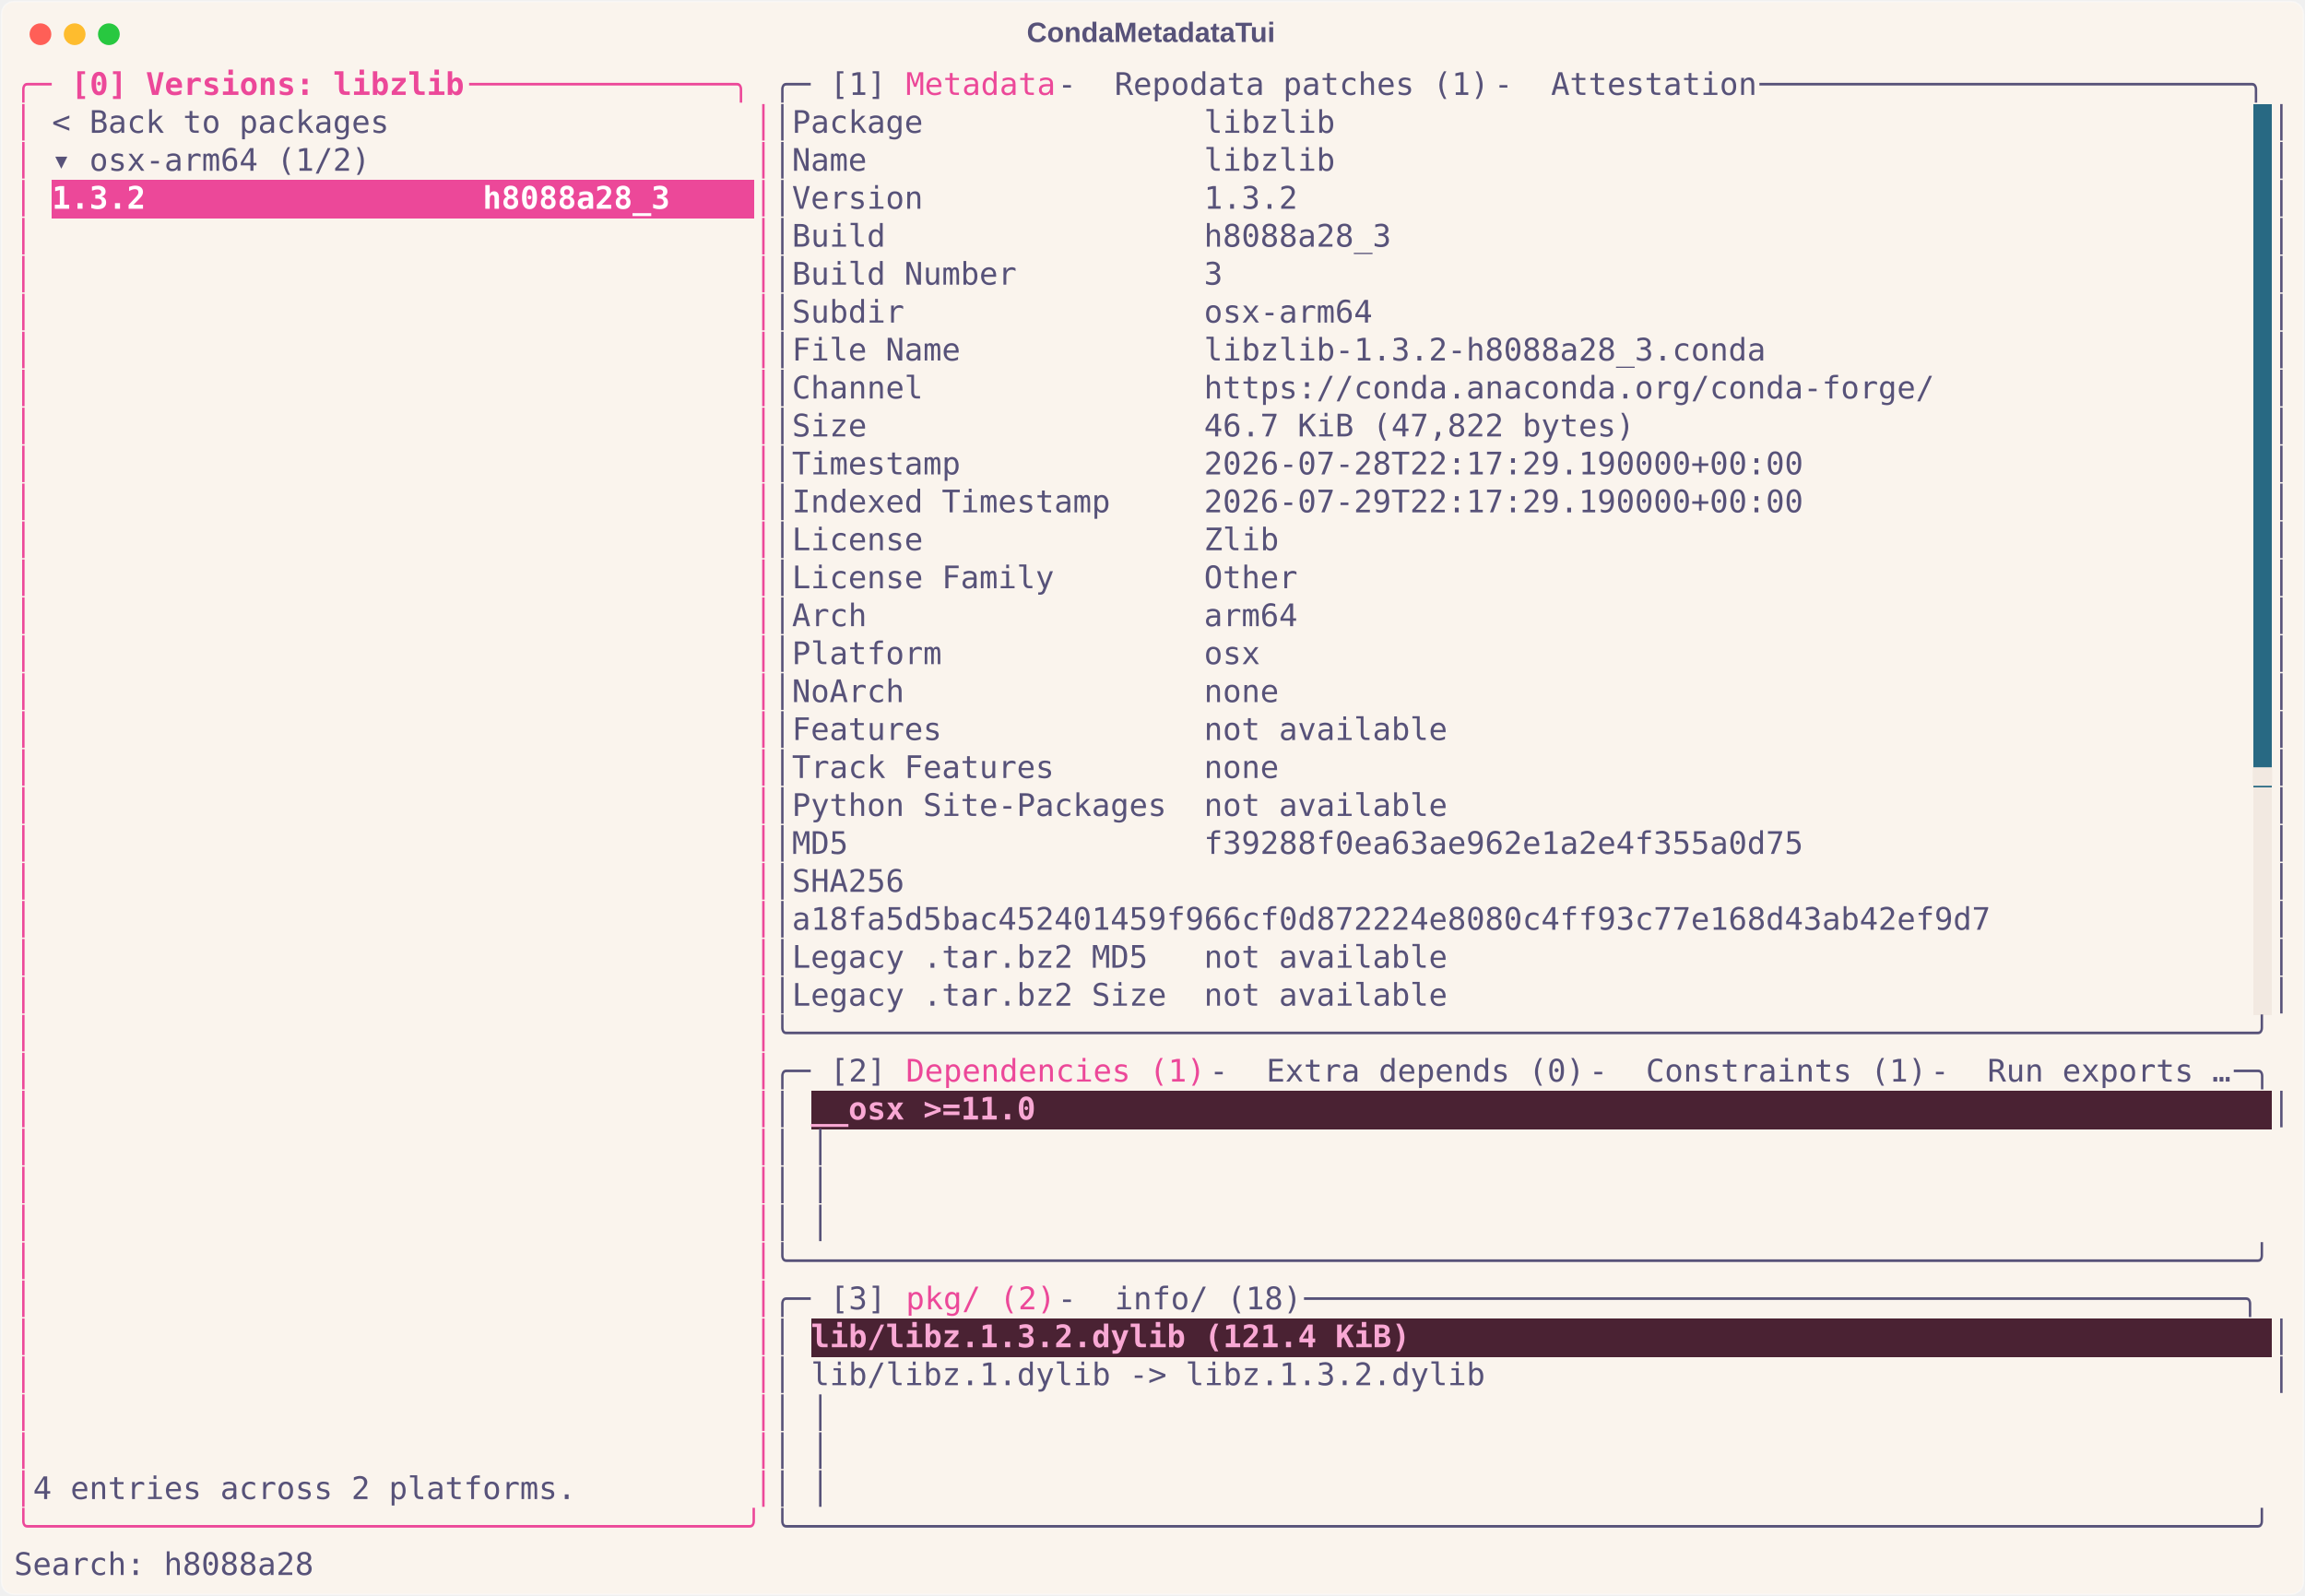
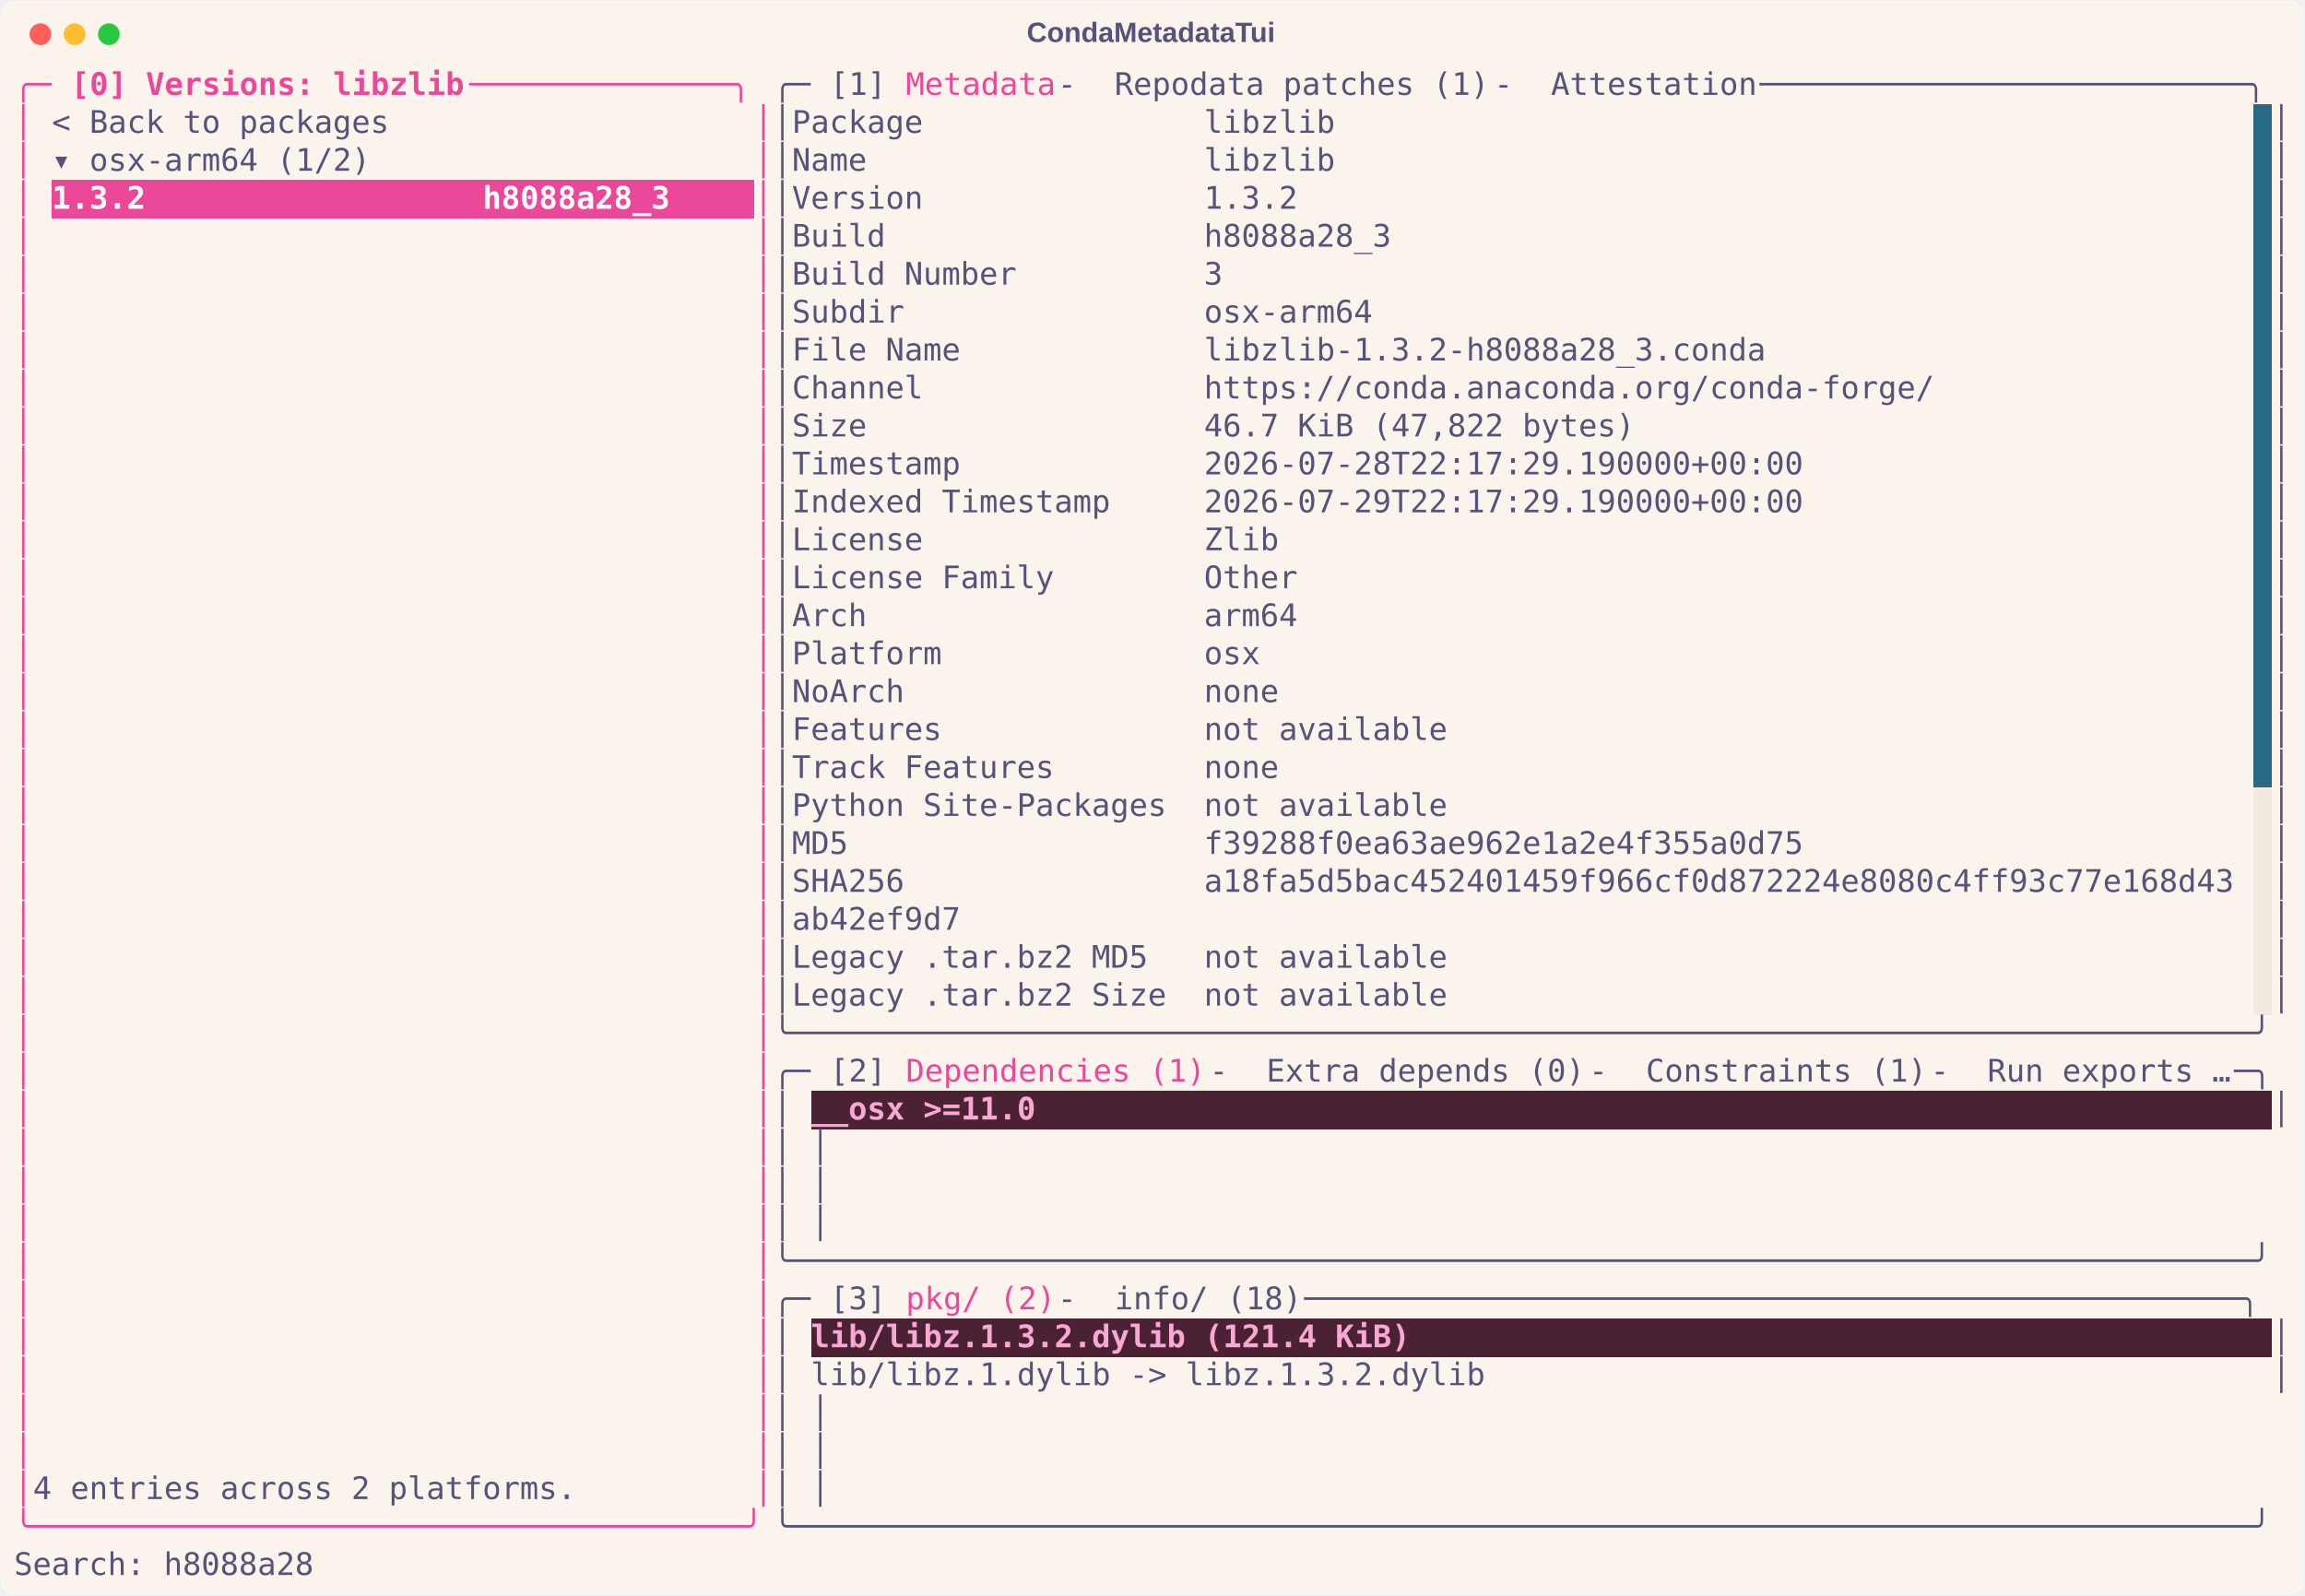
<svg xmlns="http://www.w3.org/2000/svg" class="rich-terminal" viewBox="0 0 1482 1026.0">
  <style>

    @font-face {
        font-family: "Fira Code";
        src: local("FiraCode-Regular"),
                url("https://cdnjs.cloudflare.com/ajax/libs/firacode/6.2.0/woff2/FiraCode-Regular.woff2") format("woff2"),
                url("https://cdnjs.cloudflare.com/ajax/libs/firacode/6.2.0/woff/FiraCode-Regular.woff") format("woff");
        font-style: normal;
        font-weight: 400;
    }
    @font-face {
        font-family: "Fira Code";
        src: local("FiraCode-Bold"),
                url("https://cdnjs.cloudflare.com/ajax/libs/firacode/6.2.0/woff2/FiraCode-Bold.woff2") format("woff2"),
                url("https://cdnjs.cloudflare.com/ajax/libs/firacode/6.2.0/woff/FiraCode-Bold.woff") format("woff");
        font-style: bold;
        font-weight: 700;
    }

    .terminal-matrix {
        font-family: Fira Code, monospace;
        font-size: 20px;
        line-height: 24.4px;
        font-variant-east-asian: full-width;
    }

    .terminal-title {
        font-size: 18px;
        font-weight: bold;
        font-family: arial;
    }

    .terminal-r1 { fill: #ec4899 }
.terminal-r2 { fill: #ec4899;font-weight: bold }
.terminal-r3 { fill: #575279 }
.terminal-r4 { fill: #faf4ed }
.terminal-r5 { fill: #ffffff;font-weight: bold }
- .terminal-r6 { fill: #f2e9e1 }
- .terminal-r7 { fill: #f9a8d4;font-weight: bold }
+ .terminal-r6 { fill: #f9a8d4;font-weight: bold }
    </style>
  <defs>
    <clipPath id="terminal-clip-terminal">
      <rect x="0" y="0" width="1463.0" height="975.0" />
    </clipPath>
    <clipPath id="terminal-line-0">
      <rect x="0" y="1.5" width="1464" height="24.65" />
    </clipPath>
    <clipPath id="terminal-line-1">
      <rect x="0" y="25.9" width="1464" height="24.65" />
    </clipPath>
    <clipPath id="terminal-line-2">
      <rect x="0" y="50.3" width="1464" height="24.65" />
    </clipPath>
    <clipPath id="terminal-line-3">
      <rect x="0" y="74.7" width="1464" height="24.65" />
    </clipPath>
    <clipPath id="terminal-line-4">
      <rect x="0" y="99.1" width="1464" height="24.65" />
    </clipPath>
    <clipPath id="terminal-line-5">
      <rect x="0" y="123.5" width="1464" height="24.65" />
    </clipPath>
    <clipPath id="terminal-line-6">
      <rect x="0" y="147.9" width="1464" height="24.65" />
    </clipPath>
    <clipPath id="terminal-line-7">
      <rect x="0" y="172.3" width="1464" height="24.65" />
    </clipPath>
    <clipPath id="terminal-line-8">
      <rect x="0" y="196.7" width="1464" height="24.65" />
    </clipPath>
    <clipPath id="terminal-line-9">
      <rect x="0" y="221.1" width="1464" height="24.65" />
    </clipPath>
    <clipPath id="terminal-line-10">
      <rect x="0" y="245.5" width="1464" height="24.65" />
    </clipPath>
    <clipPath id="terminal-line-11">
      <rect x="0" y="269.9" width="1464" height="24.65" />
    </clipPath>
    <clipPath id="terminal-line-12">
      <rect x="0" y="294.3" width="1464" height="24.65" />
    </clipPath>
    <clipPath id="terminal-line-13">
      <rect x="0" y="318.7" width="1464" height="24.65" />
    </clipPath>
    <clipPath id="terminal-line-14">
      <rect x="0" y="343.1" width="1464" height="24.65" />
    </clipPath>
    <clipPath id="terminal-line-15">
      <rect x="0" y="367.5" width="1464" height="24.65" />
    </clipPath>
    <clipPath id="terminal-line-16">
      <rect x="0" y="391.9" width="1464" height="24.65" />
    </clipPath>
    <clipPath id="terminal-line-17">
      <rect x="0" y="416.3" width="1464" height="24.65" />
    </clipPath>
    <clipPath id="terminal-line-18">
      <rect x="0" y="440.7" width="1464" height="24.65" />
    </clipPath>
    <clipPath id="terminal-line-19">
      <rect x="0" y="465.1" width="1464" height="24.65" />
    </clipPath>
    <clipPath id="terminal-line-20">
      <rect x="0" y="489.5" width="1464" height="24.65" />
    </clipPath>
    <clipPath id="terminal-line-21">
      <rect x="0" y="513.9" width="1464" height="24.65" />
    </clipPath>
    <clipPath id="terminal-line-22">
      <rect x="0" y="538.3" width="1464" height="24.65" />
    </clipPath>
    <clipPath id="terminal-line-23">
      <rect x="0" y="562.7" width="1464" height="24.65" />
    </clipPath>
    <clipPath id="terminal-line-24">
      <rect x="0" y="587.1" width="1464" height="24.65" />
    </clipPath>
    <clipPath id="terminal-line-25">
      <rect x="0" y="611.5" width="1464" height="24.65" />
    </clipPath>
    <clipPath id="terminal-line-26">
      <rect x="0" y="635.9" width="1464" height="24.65" />
    </clipPath>
    <clipPath id="terminal-line-27">
      <rect x="0" y="660.3" width="1464" height="24.65" />
    </clipPath>
    <clipPath id="terminal-line-28">
      <rect x="0" y="684.7" width="1464" height="24.65" />
    </clipPath>
    <clipPath id="terminal-line-29">
      <rect x="0" y="709.1" width="1464" height="24.65" />
    </clipPath>
    <clipPath id="terminal-line-30">
      <rect x="0" y="733.5" width="1464" height="24.65" />
    </clipPath>
    <clipPath id="terminal-line-31">
      <rect x="0" y="757.9" width="1464" height="24.65" />
    </clipPath>
    <clipPath id="terminal-line-32">
      <rect x="0" y="782.3" width="1464" height="24.65" />
    </clipPath>
    <clipPath id="terminal-line-33">
      <rect x="0" y="806.7" width="1464" height="24.65" />
    </clipPath>
    <clipPath id="terminal-line-34">
      <rect x="0" y="831.1" width="1464" height="24.65" />
    </clipPath>
    <clipPath id="terminal-line-35">
      <rect x="0" y="855.5" width="1464" height="24.65" />
    </clipPath>
    <clipPath id="terminal-line-36">
      <rect x="0" y="879.9" width="1464" height="24.65" />
    </clipPath>
    <clipPath id="terminal-line-37">
      <rect x="0" y="904.3" width="1464" height="24.65" />
    </clipPath>
    <clipPath id="terminal-line-38">
      <rect x="0" y="928.7" width="1464" height="24.65" />
    </clipPath>
  </defs>
  <rect fill="#faf4ed" stroke="rgba(255,255,255,0.35)" stroke-width="1" x="1" y="1" width="1480" height="1024" rx="8" />
  <text class="terminal-title" fill="#575279" text-anchor="middle" x="740" y="27">CondaMetadataTui</text>
  <g transform="translate(26,22)">
    <circle cx="0" cy="0" r="7" fill="#ff5f57" />
    <circle cx="22" cy="0" r="7" fill="#febc2e" />
    <circle cx="44" cy="0" r="7" fill="#28c840" />
  </g>
  <g transform="translate(9, 41)" clip-path="url(#terminal-clip-terminal)">
    <rect fill="#286983" x="1439.6" y="25.9" width="12.2" height="24.65" shape-rendering="crispEdges" />
    <rect fill="#286983" x="1439.6" y="50.3" width="12.2" height="24.65" shape-rendering="crispEdges" />
    <rect fill="#ec4899" x="24.4" y="74.7" width="402.6" height="24.65" shape-rendering="crispEdges" />
    <rect fill="#ec4899" x="427" y="74.7" width="48.8" height="24.65" shape-rendering="crispEdges" />
    <rect fill="#286983" x="1439.6" y="74.7" width="12.2" height="24.65" shape-rendering="crispEdges" />
    <rect fill="#286983" x="1439.6" y="99.1" width="12.2" height="24.65" shape-rendering="crispEdges" />
    <rect fill="#286983" x="1439.6" y="123.5" width="12.2" height="24.65" shape-rendering="crispEdges" />
    <rect fill="#286983" x="1439.6" y="147.9" width="12.2" height="24.65" shape-rendering="crispEdges" />
    <rect fill="#286983" x="1439.6" y="172.3" width="12.2" height="24.65" shape-rendering="crispEdges" />
    <rect fill="#286983" x="1439.6" y="196.7" width="12.2" height="24.65" shape-rendering="crispEdges" />
    <rect fill="#286983" x="1439.6" y="221.1" width="12.2" height="24.65" shape-rendering="crispEdges" />
    <rect fill="#286983" x="1439.6" y="245.5" width="12.2" height="24.65" shape-rendering="crispEdges" />
    <rect fill="#286983" x="1439.6" y="269.9" width="12.2" height="24.65" shape-rendering="crispEdges" />
    <rect fill="#286983" x="1439.6" y="294.3" width="12.2" height="24.65" shape-rendering="crispEdges" />
    <rect fill="#286983" x="1439.6" y="318.7" width="12.2" height="24.65" shape-rendering="crispEdges" />
    <rect fill="#286983" x="1439.6" y="343.1" width="12.2" height="24.65" shape-rendering="crispEdges" />
    <rect fill="#286983" x="1439.6" y="367.5" width="12.2" height="24.65" shape-rendering="crispEdges" />
    <rect fill="#286983" x="1439.6" y="391.9" width="12.2" height="24.65" shape-rendering="crispEdges" />
    <rect fill="#286983" x="1439.6" y="416.3" width="12.2" height="24.65" shape-rendering="crispEdges" />
    <rect fill="#286983" x="1439.6" y="440.7" width="12.2" height="24.65" shape-rendering="crispEdges" />
    <rect fill="#f2e9e1" x="1439.6" y="465.1" width="12.2" height="24.65" shape-rendering="crispEdges" />
    <rect fill="#f2e9e1" x="1439.6" y="489.5" width="12.2" height="24.65" shape-rendering="crispEdges" />
    <rect fill="#f2e9e1" x="1439.6" y="513.9" width="12.2" height="24.65" shape-rendering="crispEdges" />
    <rect fill="#f2e9e1" x="1439.6" y="538.3" width="12.2" height="24.65" shape-rendering="crispEdges" />
    <rect fill="#f2e9e1" x="1439.6" y="562.7" width="12.2" height="24.65" shape-rendering="crispEdges" />
    <rect fill="#f2e9e1" x="1439.6" y="587.1" width="12.2" height="24.65" shape-rendering="crispEdges" />
    <rect fill="#4a2233" x="512.4" y="660.3" width="146.4" height="24.65" shape-rendering="crispEdges" />
    <rect fill="#4a2233" x="658.8" y="660.3" width="793" height="24.65" shape-rendering="crispEdges" />
    <rect fill="#4a2233" x="512.4" y="806.7" width="390.4" height="24.65" shape-rendering="crispEdges" />
    <rect fill="#4a2233" x="902.8" y="806.7" width="549" height="24.65" shape-rendering="crispEdges" />
    <g class="terminal-matrix">
      <text class="terminal-r1" x="0" y="20" textLength="36.6" clip-path="url(#terminal-line-0)">╭─ </text>
      <text class="terminal-r2" x="36.6" y="20" textLength="256.2" clip-path="url(#terminal-line-0)">[0] Versions: libzlib</text>
      <text class="terminal-r1" x="292.8" y="20" textLength="195.2" clip-path="url(#terminal-line-0)"> ──────────────╮</text>
      <text class="terminal-r3" x="488" y="20" textLength="36.6" clip-path="url(#terminal-line-0)">╭─ </text>
      <text class="terminal-r3" x="524.6" y="20" textLength="48.8" clip-path="url(#terminal-line-0)">[1] </text>
      <text class="terminal-r1" x="573.4" y="20" textLength="97.6" clip-path="url(#terminal-line-0)">Metadata</text>
      <text class="terminal-r3" x="671" y="20" textLength="36.6" clip-path="url(#terminal-line-0)"> - </text>
      <text class="terminal-r3" x="707.6" y="20" textLength="244" clip-path="url(#terminal-line-0)">Repodata patches (1)</text>
      <text class="terminal-r3" x="951.6" y="20" textLength="36.6" clip-path="url(#terminal-line-0)"> - </text>
      <text class="terminal-r3" x="988.2" y="20" textLength="134.2" clip-path="url(#terminal-line-0)">Attestation</text>
      <text class="terminal-r3" x="1122.4" y="20" textLength="341.6" clip-path="url(#terminal-line-0)"> ──────────────────────────╮</text>
      <text class="terminal-r3" x="1464" y="20" textLength="12.2" clip-path="url(#terminal-line-0)">
</text>
      <text class="terminal-r1" x="0" y="44.4" textLength="12.2" clip-path="url(#terminal-line-1)">│</text>
      <text class="terminal-r3" x="24.4" y="44.4" textLength="219.6" clip-path="url(#terminal-line-1)">&lt; Back to packages</text>
      <text class="terminal-r1" x="475.8" y="44.4" textLength="12.2" clip-path="url(#terminal-line-1)">│</text>
      <text class="terminal-r3" x="488" y="44.4" textLength="12.2" clip-path="url(#terminal-line-1)">│</text>
      <text class="terminal-r3" x="500.2" y="44.4" textLength="353.8" clip-path="url(#terminal-line-1)">Package               libzlib</text>
      <text class="terminal-r3" x="1451.8" y="44.4" textLength="12.2" clip-path="url(#terminal-line-1)">│</text>
      <text class="terminal-r3" x="1464" y="44.4" textLength="12.2" clip-path="url(#terminal-line-1)">
</text>
      <text class="terminal-r1" x="0" y="68.8" textLength="12.2" clip-path="url(#terminal-line-2)">│</text>
      <text class="terminal-r3" x="24.4" y="68.8" textLength="207.4" clip-path="url(#terminal-line-2)">▾ osx-arm64 (1/2)</text>
      <text class="terminal-r1" x="475.8" y="68.8" textLength="12.2" clip-path="url(#terminal-line-2)">│</text>
      <text class="terminal-r3" x="488" y="68.8" textLength="12.2" clip-path="url(#terminal-line-2)">│</text>
      <text class="terminal-r3" x="500.2" y="68.8" textLength="353.8" clip-path="url(#terminal-line-2)">Name                  libzlib</text>
      <text class="terminal-r3" x="1451.8" y="68.8" textLength="12.2" clip-path="url(#terminal-line-2)">│</text>
      <text class="terminal-r3" x="1464" y="68.8" textLength="12.2" clip-path="url(#terminal-line-2)">
</text>
      <text class="terminal-r1" x="0" y="93.2" textLength="12.2" clip-path="url(#terminal-line-3)">│</text>
      <text class="terminal-r5" x="24.4" y="93.2" textLength="402.6" clip-path="url(#terminal-line-3)">1.3.2                  h8088a28_3</text>
      <text class="terminal-r1" x="475.8" y="93.2" textLength="12.2" clip-path="url(#terminal-line-3)">│</text>
      <text class="terminal-r3" x="488" y="93.2" textLength="12.2" clip-path="url(#terminal-line-3)">│</text>
      <text class="terminal-r3" x="500.2" y="93.2" textLength="329.4" clip-path="url(#terminal-line-3)">Version               1.3.2</text>
      <text class="terminal-r3" x="1451.8" y="93.2" textLength="12.2" clip-path="url(#terminal-line-3)">│</text>
      <text class="terminal-r3" x="1464" y="93.2" textLength="12.2" clip-path="url(#terminal-line-3)">
</text>
      <text class="terminal-r1" x="0" y="117.6" textLength="12.2" clip-path="url(#terminal-line-4)">│</text>
      <text class="terminal-r1" x="475.8" y="117.6" textLength="12.2" clip-path="url(#terminal-line-4)">│</text>
      <text class="terminal-r3" x="488" y="117.6" textLength="12.2" clip-path="url(#terminal-line-4)">│</text>
      <text class="terminal-r3" x="500.2" y="117.6" textLength="390.4" clip-path="url(#terminal-line-4)">Build                 h8088a28_3</text>
      <text class="terminal-r3" x="1451.8" y="117.6" textLength="12.2" clip-path="url(#terminal-line-4)">│</text>
      <text class="terminal-r3" x="1464" y="117.6" textLength="12.2" clip-path="url(#terminal-line-4)">
</text>
      <text class="terminal-r1" x="0" y="142" textLength="12.2" clip-path="url(#terminal-line-5)">│</text>
      <text class="terminal-r1" x="475.8" y="142" textLength="12.2" clip-path="url(#terminal-line-5)">│</text>
      <text class="terminal-r3" x="488" y="142" textLength="12.2" clip-path="url(#terminal-line-5)">│</text>
      <text class="terminal-r3" x="500.2" y="142" textLength="280.6" clip-path="url(#terminal-line-5)">Build Number          3</text>
      <text class="terminal-r3" x="1451.8" y="142" textLength="12.2" clip-path="url(#terminal-line-5)">│</text>
      <text class="terminal-r3" x="1464" y="142" textLength="12.2" clip-path="url(#terminal-line-5)">
</text>
      <text class="terminal-r1" x="0" y="166.4" textLength="12.2" clip-path="url(#terminal-line-6)">│</text>
      <text class="terminal-r1" x="475.8" y="166.4" textLength="12.2" clip-path="url(#terminal-line-6)">│</text>
      <text class="terminal-r3" x="488" y="166.4" textLength="12.2" clip-path="url(#terminal-line-6)">│</text>
      <text class="terminal-r3" x="500.2" y="166.4" textLength="378.2" clip-path="url(#terminal-line-6)">Subdir                osx-arm64</text>
      <text class="terminal-r3" x="1451.8" y="166.4" textLength="12.2" clip-path="url(#terminal-line-6)">│</text>
      <text class="terminal-r3" x="1464" y="166.4" textLength="12.2" clip-path="url(#terminal-line-6)">
</text>
      <text class="terminal-r1" x="0" y="190.8" textLength="12.2" clip-path="url(#terminal-line-7)">│</text>
      <text class="terminal-r1" x="475.8" y="190.8" textLength="12.2" clip-path="url(#terminal-line-7)">│</text>
      <text class="terminal-r3" x="488" y="190.8" textLength="12.2" clip-path="url(#terminal-line-7)">│</text>
      <text class="terminal-r3" x="500.2" y="190.8" textLength="634.4" clip-path="url(#terminal-line-7)">File Name             libzlib-1.3.2-h8088a28_3.conda</text>
      <text class="terminal-r3" x="1451.8" y="190.8" textLength="12.2" clip-path="url(#terminal-line-7)">│</text>
      <text class="terminal-r3" x="1464" y="190.8" textLength="12.2" clip-path="url(#terminal-line-7)">
</text>
      <text class="terminal-r1" x="0" y="215.2" textLength="12.2" clip-path="url(#terminal-line-8)">│</text>
      <text class="terminal-r1" x="475.8" y="215.2" textLength="12.2" clip-path="url(#terminal-line-8)">│</text>
      <text class="terminal-r3" x="488" y="215.2" textLength="12.2" clip-path="url(#terminal-line-8)">│</text>
      <text class="terminal-r3" x="500.2" y="215.2" textLength="744.2" clip-path="url(#terminal-line-8)">Channel               https://conda.anaconda.org/conda-forge/</text>
      <text class="terminal-r3" x="1451.8" y="215.2" textLength="12.2" clip-path="url(#terminal-line-8)">│</text>
      <text class="terminal-r3" x="1464" y="215.2" textLength="12.2" clip-path="url(#terminal-line-8)">
</text>
      <text class="terminal-r1" x="0" y="239.6" textLength="12.2" clip-path="url(#terminal-line-9)">│</text>
      <text class="terminal-r1" x="475.8" y="239.6" textLength="12.2" clip-path="url(#terminal-line-9)">│</text>
      <text class="terminal-r3" x="488" y="239.6" textLength="12.2" clip-path="url(#terminal-line-9)">│</text>
      <text class="terminal-r3" x="500.2" y="239.6" textLength="549" clip-path="url(#terminal-line-9)">Size                  46.7 KiB (47,822 bytes)</text>
      <text class="terminal-r3" x="1451.8" y="239.6" textLength="12.2" clip-path="url(#terminal-line-9)">│</text>
      <text class="terminal-r3" x="1464" y="239.6" textLength="12.2" clip-path="url(#terminal-line-9)">
</text>
      <text class="terminal-r1" x="0" y="264" textLength="12.2" clip-path="url(#terminal-line-10)">│</text>
      <text class="terminal-r1" x="475.8" y="264" textLength="12.2" clip-path="url(#terminal-line-10)">│</text>
      <text class="terminal-r3" x="488" y="264" textLength="12.2" clip-path="url(#terminal-line-10)">│</text>
      <text class="terminal-r3" x="500.2" y="264" textLength="658.8" clip-path="url(#terminal-line-10)">Timestamp             2026-07-28T22:17:29.190000+00:00</text>
      <text class="terminal-r3" x="1451.8" y="264" textLength="12.2" clip-path="url(#terminal-line-10)">│</text>
      <text class="terminal-r3" x="1464" y="264" textLength="12.2" clip-path="url(#terminal-line-10)">
</text>
      <text class="terminal-r1" x="0" y="288.4" textLength="12.2" clip-path="url(#terminal-line-11)">│</text>
      <text class="terminal-r1" x="475.8" y="288.4" textLength="12.2" clip-path="url(#terminal-line-11)">│</text>
      <text class="terminal-r3" x="488" y="288.4" textLength="12.2" clip-path="url(#terminal-line-11)">│</text>
      <text class="terminal-r3" x="500.2" y="288.4" textLength="658.8" clip-path="url(#terminal-line-11)">Indexed Timestamp     2026-07-29T22:17:29.190000+00:00</text>
      <text class="terminal-r3" x="1451.8" y="288.4" textLength="12.2" clip-path="url(#terminal-line-11)">│</text>
      <text class="terminal-r3" x="1464" y="288.4" textLength="12.2" clip-path="url(#terminal-line-11)">
</text>
      <text class="terminal-r1" x="0" y="312.8" textLength="12.2" clip-path="url(#terminal-line-12)">│</text>
      <text class="terminal-r1" x="475.8" y="312.8" textLength="12.2" clip-path="url(#terminal-line-12)">│</text>
      <text class="terminal-r3" x="488" y="312.8" textLength="12.2" clip-path="url(#terminal-line-12)">│</text>
      <text class="terminal-r3" x="500.2" y="312.8" textLength="317.2" clip-path="url(#terminal-line-12)">License               Zlib</text>
      <text class="terminal-r3" x="1451.8" y="312.8" textLength="12.2" clip-path="url(#terminal-line-12)">│</text>
      <text class="terminal-r3" x="1464" y="312.8" textLength="12.2" clip-path="url(#terminal-line-12)">
</text>
      <text class="terminal-r1" x="0" y="337.2" textLength="12.2" clip-path="url(#terminal-line-13)">│</text>
      <text class="terminal-r1" x="475.8" y="337.2" textLength="12.2" clip-path="url(#terminal-line-13)">│</text>
      <text class="terminal-r3" x="488" y="337.2" textLength="12.2" clip-path="url(#terminal-line-13)">│</text>
      <text class="terminal-r3" x="500.2" y="337.2" textLength="329.4" clip-path="url(#terminal-line-13)">License Family        Other</text>
      <text class="terminal-r3" x="1451.8" y="337.2" textLength="12.2" clip-path="url(#terminal-line-13)">│</text>
      <text class="terminal-r3" x="1464" y="337.2" textLength="12.2" clip-path="url(#terminal-line-13)">
</text>
      <text class="terminal-r1" x="0" y="361.6" textLength="12.2" clip-path="url(#terminal-line-14)">│</text>
      <text class="terminal-r1" x="475.8" y="361.6" textLength="12.2" clip-path="url(#terminal-line-14)">│</text>
      <text class="terminal-r3" x="488" y="361.6" textLength="12.2" clip-path="url(#terminal-line-14)">│</text>
      <text class="terminal-r3" x="500.2" y="361.6" textLength="329.4" clip-path="url(#terminal-line-14)">Arch                  arm64</text>
      <text class="terminal-r3" x="1451.8" y="361.6" textLength="12.2" clip-path="url(#terminal-line-14)">│</text>
      <text class="terminal-r3" x="1464" y="361.6" textLength="12.2" clip-path="url(#terminal-line-14)">
</text>
      <text class="terminal-r1" x="0" y="386" textLength="12.2" clip-path="url(#terminal-line-15)">│</text>
      <text class="terminal-r1" x="475.8" y="386" textLength="12.2" clip-path="url(#terminal-line-15)">│</text>
      <text class="terminal-r3" x="488" y="386" textLength="12.2" clip-path="url(#terminal-line-15)">│</text>
      <text class="terminal-r3" x="500.2" y="386" textLength="305" clip-path="url(#terminal-line-15)">Platform              osx</text>
      <text class="terminal-r3" x="1451.8" y="386" textLength="12.2" clip-path="url(#terminal-line-15)">│</text>
      <text class="terminal-r3" x="1464" y="386" textLength="12.2" clip-path="url(#terminal-line-15)">
</text>
      <text class="terminal-r1" x="0" y="410.4" textLength="12.2" clip-path="url(#terminal-line-16)">│</text>
      <text class="terminal-r1" x="475.8" y="410.4" textLength="12.2" clip-path="url(#terminal-line-16)">│</text>
      <text class="terminal-r3" x="488" y="410.4" textLength="12.2" clip-path="url(#terminal-line-16)">│</text>
      <text class="terminal-r3" x="500.2" y="410.4" textLength="317.2" clip-path="url(#terminal-line-16)">NoArch                none</text>
      <text class="terminal-r3" x="1451.8" y="410.4" textLength="12.2" clip-path="url(#terminal-line-16)">│</text>
      <text class="terminal-r3" x="1464" y="410.4" textLength="12.2" clip-path="url(#terminal-line-16)">
</text>
      <text class="terminal-r1" x="0" y="434.8" textLength="12.2" clip-path="url(#terminal-line-17)">│</text>
      <text class="terminal-r1" x="475.8" y="434.8" textLength="12.2" clip-path="url(#terminal-line-17)">│</text>
      <text class="terminal-r3" x="488" y="434.8" textLength="12.2" clip-path="url(#terminal-line-17)">│</text>
      <text class="terminal-r3" x="500.2" y="434.8" textLength="427" clip-path="url(#terminal-line-17)">Features              not available</text>
      <text class="terminal-r3" x="1451.8" y="434.8" textLength="12.2" clip-path="url(#terminal-line-17)">│</text>
      <text class="terminal-r3" x="1464" y="434.8" textLength="12.2" clip-path="url(#terminal-line-17)">
</text>
      <text class="terminal-r1" x="0" y="459.2" textLength="12.2" clip-path="url(#terminal-line-18)">│</text>
      <text class="terminal-r1" x="475.8" y="459.2" textLength="12.2" clip-path="url(#terminal-line-18)">│</text>
      <text class="terminal-r3" x="488" y="459.2" textLength="12.2" clip-path="url(#terminal-line-18)">│</text>
      <text class="terminal-r3" x="500.2" y="459.2" textLength="317.2" clip-path="url(#terminal-line-18)">Track Features        none</text>
-       <text class="terminal-r6" x="1439.6" y="459.2" textLength="12.2" clip-path="url(#terminal-line-18)">▄</text>
      <text class="terminal-r3" x="1451.8" y="459.2" textLength="12.2" clip-path="url(#terminal-line-18)">│</text>
      <text class="terminal-r3" x="1464" y="459.2" textLength="12.2" clip-path="url(#terminal-line-18)">
</text>
      <text class="terminal-r1" x="0" y="483.6" textLength="12.2" clip-path="url(#terminal-line-19)">│</text>
      <text class="terminal-r1" x="475.8" y="483.6" textLength="12.2" clip-path="url(#terminal-line-19)">│</text>
      <text class="terminal-r3" x="488" y="483.6" textLength="12.2" clip-path="url(#terminal-line-19)">│</text>
      <text class="terminal-r3" x="500.2" y="483.6" textLength="427" clip-path="url(#terminal-line-19)">Python Site-Packages  not available</text>
      <text class="terminal-r3" x="1451.8" y="483.6" textLength="12.2" clip-path="url(#terminal-line-19)">│</text>
      <text class="terminal-r3" x="1464" y="483.6" textLength="12.2" clip-path="url(#terminal-line-19)">
</text>
      <text class="terminal-r1" x="0" y="508" textLength="12.2" clip-path="url(#terminal-line-20)">│</text>
      <text class="terminal-r1" x="475.8" y="508" textLength="12.2" clip-path="url(#terminal-line-20)">│</text>
      <text class="terminal-r3" x="488" y="508" textLength="12.2" clip-path="url(#terminal-line-20)">│</text>
      <text class="terminal-r3" x="500.2" y="508" textLength="658.8" clip-path="url(#terminal-line-20)">MD5                   f39288f0ea63ae962e1a2e4f355a0d75</text>
      <text class="terminal-r3" x="1451.8" y="508" textLength="12.2" clip-path="url(#terminal-line-20)">│</text>
      <text class="terminal-r3" x="1464" y="508" textLength="12.2" clip-path="url(#terminal-line-20)">
</text>
      <text class="terminal-r1" x="0" y="532.4" textLength="12.2" clip-path="url(#terminal-line-21)">│</text>
      <text class="terminal-r1" x="475.8" y="532.4" textLength="12.2" clip-path="url(#terminal-line-21)">│</text>
      <text class="terminal-r3" x="488" y="532.4" textLength="12.2" clip-path="url(#terminal-line-21)">│</text>
-       <text class="terminal-r3" x="500.2" y="532.4" textLength="73.2" clip-path="url(#terminal-line-21)">SHA256</text>
+       <text class="terminal-r3" x="500.2" y="532.4" textLength="939.4" clip-path="url(#terminal-line-21)">SHA256                a18fa5d5bac452401459f966cf0d872224e8080c4ff93c77e168d43</text>
      <text class="terminal-r3" x="1451.8" y="532.4" textLength="12.2" clip-path="url(#terminal-line-21)">│</text>
      <text class="terminal-r3" x="1464" y="532.4" textLength="12.2" clip-path="url(#terminal-line-21)">
</text>
      <text class="terminal-r1" x="0" y="556.8" textLength="12.2" clip-path="url(#terminal-line-22)">│</text>
      <text class="terminal-r1" x="475.8" y="556.8" textLength="12.2" clip-path="url(#terminal-line-22)">│</text>
      <text class="terminal-r3" x="488" y="556.8" textLength="12.2" clip-path="url(#terminal-line-22)">│</text>
-       <text class="terminal-r3" x="500.2" y="556.8" textLength="780.8" clip-path="url(#terminal-line-22)">a18fa5d5bac452401459f966cf0d872224e8080c4ff93c77e168d43ab42ef9d7</text>
+       <text class="terminal-r3" x="500.2" y="556.8" textLength="378.2" clip-path="url(#terminal-line-22)">                      ab42ef9d7</text>
      <text class="terminal-r3" x="1451.8" y="556.8" textLength="12.2" clip-path="url(#terminal-line-22)">│</text>
      <text class="terminal-r3" x="1464" y="556.8" textLength="12.2" clip-path="url(#terminal-line-22)">
</text>
      <text class="terminal-r1" x="0" y="581.2" textLength="12.2" clip-path="url(#terminal-line-23)">│</text>
      <text class="terminal-r1" x="475.8" y="581.2" textLength="12.2" clip-path="url(#terminal-line-23)">│</text>
      <text class="terminal-r3" x="488" y="581.2" textLength="12.2" clip-path="url(#terminal-line-23)">│</text>
      <text class="terminal-r3" x="500.2" y="581.2" textLength="427" clip-path="url(#terminal-line-23)">Legacy .tar.bz2 MD5   not available</text>
      <text class="terminal-r3" x="1451.8" y="581.2" textLength="12.2" clip-path="url(#terminal-line-23)">│</text>
      <text class="terminal-r3" x="1464" y="581.2" textLength="12.2" clip-path="url(#terminal-line-23)">
</text>
      <text class="terminal-r1" x="0" y="605.6" textLength="12.2" clip-path="url(#terminal-line-24)">│</text>
      <text class="terminal-r1" x="475.8" y="605.6" textLength="12.2" clip-path="url(#terminal-line-24)">│</text>
      <text class="terminal-r3" x="488" y="605.6" textLength="12.2" clip-path="url(#terminal-line-24)">│</text>
      <text class="terminal-r3" x="500.2" y="605.6" textLength="427" clip-path="url(#terminal-line-24)">Legacy .tar.bz2 Size  not available</text>
      <text class="terminal-r3" x="1451.8" y="605.6" textLength="12.2" clip-path="url(#terminal-line-24)">│</text>
      <text class="terminal-r3" x="1464" y="605.6" textLength="12.2" clip-path="url(#terminal-line-24)">
</text>
      <text class="terminal-r1" x="0" y="630" textLength="12.2" clip-path="url(#terminal-line-25)">│</text>
      <text class="terminal-r1" x="475.8" y="630" textLength="12.2" clip-path="url(#terminal-line-25)">│</text>
      <text class="terminal-r3" x="488" y="630" textLength="976" clip-path="url(#terminal-line-25)">╰──────────────────────────────────────────────────────────────────────────────╯</text>
      <text class="terminal-r3" x="1464" y="630" textLength="12.2" clip-path="url(#terminal-line-25)">
</text>
      <text class="terminal-r1" x="0" y="654.4" textLength="12.2" clip-path="url(#terminal-line-26)">│</text>
      <text class="terminal-r1" x="475.8" y="654.4" textLength="12.2" clip-path="url(#terminal-line-26)">│</text>
      <text class="terminal-r3" x="488" y="654.4" textLength="36.6" clip-path="url(#terminal-line-26)">╭─ </text>
      <text class="terminal-r3" x="524.6" y="654.4" textLength="48.8" clip-path="url(#terminal-line-26)">[2] </text>
      <text class="terminal-r1" x="573.4" y="654.4" textLength="195.2" clip-path="url(#terminal-line-26)">Dependencies (1)</text>
      <text class="terminal-r3" x="768.6" y="654.4" textLength="36.6" clip-path="url(#terminal-line-26)"> - </text>
      <text class="terminal-r3" x="805.2" y="654.4" textLength="207.4" clip-path="url(#terminal-line-26)">Extra depends (0)</text>
      <text class="terminal-r3" x="1012.6" y="654.4" textLength="36.6" clip-path="url(#terminal-line-26)"> - </text>
      <text class="terminal-r3" x="1049.2" y="654.4" textLength="183" clip-path="url(#terminal-line-26)">Constraints (1)</text>
      <text class="terminal-r3" x="1232.2" y="654.4" textLength="36.6" clip-path="url(#terminal-line-26)"> - </text>
      <text class="terminal-r3" x="1268.8" y="654.4" textLength="158.6" clip-path="url(#terminal-line-26)">Run exports …</text>
      <text class="terminal-r3" x="1427.4" y="654.4" textLength="36.6" clip-path="url(#terminal-line-26)"> ─╮</text>
      <text class="terminal-r3" x="1464" y="654.4" textLength="12.2" clip-path="url(#terminal-line-26)">
</text>
      <text class="terminal-r1" x="0" y="678.8" textLength="12.2" clip-path="url(#terminal-line-27)">│</text>
      <text class="terminal-r1" x="475.8" y="678.8" textLength="12.2" clip-path="url(#terminal-line-27)">│</text>
      <text class="terminal-r3" x="488" y="678.8" textLength="12.2" clip-path="url(#terminal-line-27)">│</text>
-       <text class="terminal-r7" x="512.4" y="678.8" textLength="146.4" clip-path="url(#terminal-line-27)">__osx &gt;=11.0</text>
+       <text class="terminal-r6" x="512.4" y="678.8" textLength="146.4" clip-path="url(#terminal-line-27)">__osx &gt;=11.0</text>
      <text class="terminal-r3" x="1451.8" y="678.8" textLength="12.2" clip-path="url(#terminal-line-27)">│</text>
      <text class="terminal-r3" x="1464" y="678.8" textLength="12.2" clip-path="url(#terminal-line-27)">
</text>
      <text class="terminal-r1" x="0" y="703.2" textLength="12.2" clip-path="url(#terminal-line-28)">│</text>
      <text class="terminal-r1" x="475.8" y="703.2" textLength="12.2" clip-path="url(#terminal-line-28)">│</text>
      <text class="terminal-r3" x="488" y="703.2" textLength="12.2" clip-path="url(#terminal-line-28)">│</text>
      <text class="terminal-r3" x="512.4" y="703.2" textLength="951.6" clip-path="url(#terminal-line-28)">                                                                             │</text>
      <text class="terminal-r3" x="1464" y="703.2" textLength="12.2" clip-path="url(#terminal-line-28)">
</text>
      <text class="terminal-r1" x="0" y="727.6" textLength="12.2" clip-path="url(#terminal-line-29)">│</text>
      <text class="terminal-r1" x="475.8" y="727.6" textLength="12.2" clip-path="url(#terminal-line-29)">│</text>
      <text class="terminal-r3" x="488" y="727.6" textLength="12.2" clip-path="url(#terminal-line-29)">│</text>
      <text class="terminal-r3" x="512.4" y="727.6" textLength="951.6" clip-path="url(#terminal-line-29)">                                                                             │</text>
      <text class="terminal-r3" x="1464" y="727.6" textLength="12.2" clip-path="url(#terminal-line-29)">
</text>
      <text class="terminal-r1" x="0" y="752" textLength="12.2" clip-path="url(#terminal-line-30)">│</text>
      <text class="terminal-r1" x="475.8" y="752" textLength="12.2" clip-path="url(#terminal-line-30)">│</text>
      <text class="terminal-r3" x="488" y="752" textLength="12.2" clip-path="url(#terminal-line-30)">│</text>
      <text class="terminal-r3" x="512.4" y="752" textLength="951.6" clip-path="url(#terminal-line-30)">                                                                             │</text>
      <text class="terminal-r3" x="1464" y="752" textLength="12.2" clip-path="url(#terminal-line-30)">
</text>
      <text class="terminal-r1" x="0" y="776.4" textLength="12.2" clip-path="url(#terminal-line-31)">│</text>
      <text class="terminal-r1" x="475.8" y="776.4" textLength="12.2" clip-path="url(#terminal-line-31)">│</text>
      <text class="terminal-r3" x="488" y="776.4" textLength="976" clip-path="url(#terminal-line-31)">╰──────────────────────────────────────────────────────────────────────────────╯</text>
      <text class="terminal-r3" x="1464" y="776.4" textLength="12.2" clip-path="url(#terminal-line-31)">
</text>
      <text class="terminal-r1" x="0" y="800.8" textLength="12.2" clip-path="url(#terminal-line-32)">│</text>
      <text class="terminal-r1" x="475.8" y="800.8" textLength="12.2" clip-path="url(#terminal-line-32)">│</text>
      <text class="terminal-r3" x="488" y="800.8" textLength="36.6" clip-path="url(#terminal-line-32)">╭─ </text>
      <text class="terminal-r3" x="524.6" y="800.8" textLength="48.8" clip-path="url(#terminal-line-32)">[3] </text>
      <text class="terminal-r1" x="573.4" y="800.8" textLength="97.6" clip-path="url(#terminal-line-32)">pkg/ (2)</text>
      <text class="terminal-r3" x="671" y="800.8" textLength="36.6" clip-path="url(#terminal-line-32)"> - </text>
      <text class="terminal-r3" x="707.6" y="800.8" textLength="122" clip-path="url(#terminal-line-32)">info/ (18)</text>
      <text class="terminal-r3" x="829.6" y="800.8" textLength="634.4" clip-path="url(#terminal-line-32)"> ──────────────────────────────────────────────────╮</text>
      <text class="terminal-r3" x="1464" y="800.8" textLength="12.2" clip-path="url(#terminal-line-32)">
</text>
      <text class="terminal-r1" x="0" y="825.2" textLength="12.2" clip-path="url(#terminal-line-33)">│</text>
      <text class="terminal-r1" x="475.8" y="825.2" textLength="12.2" clip-path="url(#terminal-line-33)">│</text>
      <text class="terminal-r3" x="488" y="825.2" textLength="12.2" clip-path="url(#terminal-line-33)">│</text>
-       <text class="terminal-r7" x="512.4" y="825.2" textLength="390.4" clip-path="url(#terminal-line-33)">lib/libz.1.3.2.dylib (121.4 KiB)</text>
+       <text class="terminal-r6" x="512.4" y="825.2" textLength="390.4" clip-path="url(#terminal-line-33)">lib/libz.1.3.2.dylib (121.4 KiB)</text>
      <text class="terminal-r3" x="1451.8" y="825.2" textLength="12.2" clip-path="url(#terminal-line-33)">│</text>
      <text class="terminal-r3" x="1464" y="825.2" textLength="12.2" clip-path="url(#terminal-line-33)">
</text>
      <text class="terminal-r1" x="0" y="849.6" textLength="12.2" clip-path="url(#terminal-line-34)">│</text>
      <text class="terminal-r1" x="475.8" y="849.6" textLength="12.2" clip-path="url(#terminal-line-34)">│</text>
      <text class="terminal-r3" x="488" y="849.6" textLength="12.2" clip-path="url(#terminal-line-34)">│</text>
      <text class="terminal-r3" x="512.4" y="849.6" textLength="439.2" clip-path="url(#terminal-line-34)">lib/libz.1.dylib -&gt; libz.1.3.2.dylib</text>
      <text class="terminal-r3" x="1451.8" y="849.6" textLength="12.2" clip-path="url(#terminal-line-34)">│</text>
      <text class="terminal-r3" x="1464" y="849.6" textLength="12.2" clip-path="url(#terminal-line-34)">
</text>
      <text class="terminal-r1" x="0" y="874" textLength="12.2" clip-path="url(#terminal-line-35)">│</text>
      <text class="terminal-r1" x="475.8" y="874" textLength="12.2" clip-path="url(#terminal-line-35)">│</text>
      <text class="terminal-r3" x="488" y="874" textLength="12.2" clip-path="url(#terminal-line-35)">│</text>
      <text class="terminal-r3" x="512.4" y="874" textLength="951.6" clip-path="url(#terminal-line-35)">                                                                             │</text>
      <text class="terminal-r3" x="1464" y="874" textLength="12.2" clip-path="url(#terminal-line-35)">
</text>
      <text class="terminal-r1" x="0" y="898.4" textLength="12.2" clip-path="url(#terminal-line-36)">│</text>
      <text class="terminal-r1" x="475.8" y="898.4" textLength="12.2" clip-path="url(#terminal-line-36)">│</text>
      <text class="terminal-r3" x="488" y="898.4" textLength="12.2" clip-path="url(#terminal-line-36)">│</text>
      <text class="terminal-r3" x="512.4" y="898.4" textLength="951.6" clip-path="url(#terminal-line-36)">                                                                             │</text>
      <text class="terminal-r3" x="1464" y="898.4" textLength="12.2" clip-path="url(#terminal-line-36)">
</text>
      <text class="terminal-r1" x="0" y="922.8" textLength="12.2" clip-path="url(#terminal-line-37)">│</text>
      <text class="terminal-r3" x="12.2" y="922.8" textLength="353.8" clip-path="url(#terminal-line-37)">4 entries across 2 platforms.</text>
      <text class="terminal-r1" x="475.8" y="922.8" textLength="12.2" clip-path="url(#terminal-line-37)">│</text>
      <text class="terminal-r3" x="488" y="922.8" textLength="12.2" clip-path="url(#terminal-line-37)">│</text>
      <text class="terminal-r3" x="512.4" y="922.8" textLength="951.6" clip-path="url(#terminal-line-37)">                                                                             │</text>
      <text class="terminal-r3" x="1464" y="922.8" textLength="12.2" clip-path="url(#terminal-line-37)">
</text>
      <text class="terminal-r1" x="0" y="947.2" textLength="488" clip-path="url(#terminal-line-38)">╰──────────────────────────────────────╯</text>
      <text class="terminal-r3" x="488" y="947.2" textLength="976" clip-path="url(#terminal-line-38)">╰──────────────────────────────────────────────────────────────────────────────╯</text>
      <text class="terminal-r3" x="1464" y="947.2" textLength="12.2" clip-path="url(#terminal-line-38)">
</text>
      <text class="terminal-r3" x="0" y="971.6" textLength="207.4" clip-path="url(#terminal-line-39)">Search: h8088a28_</text>
    </g>
  </g>
</svg>
